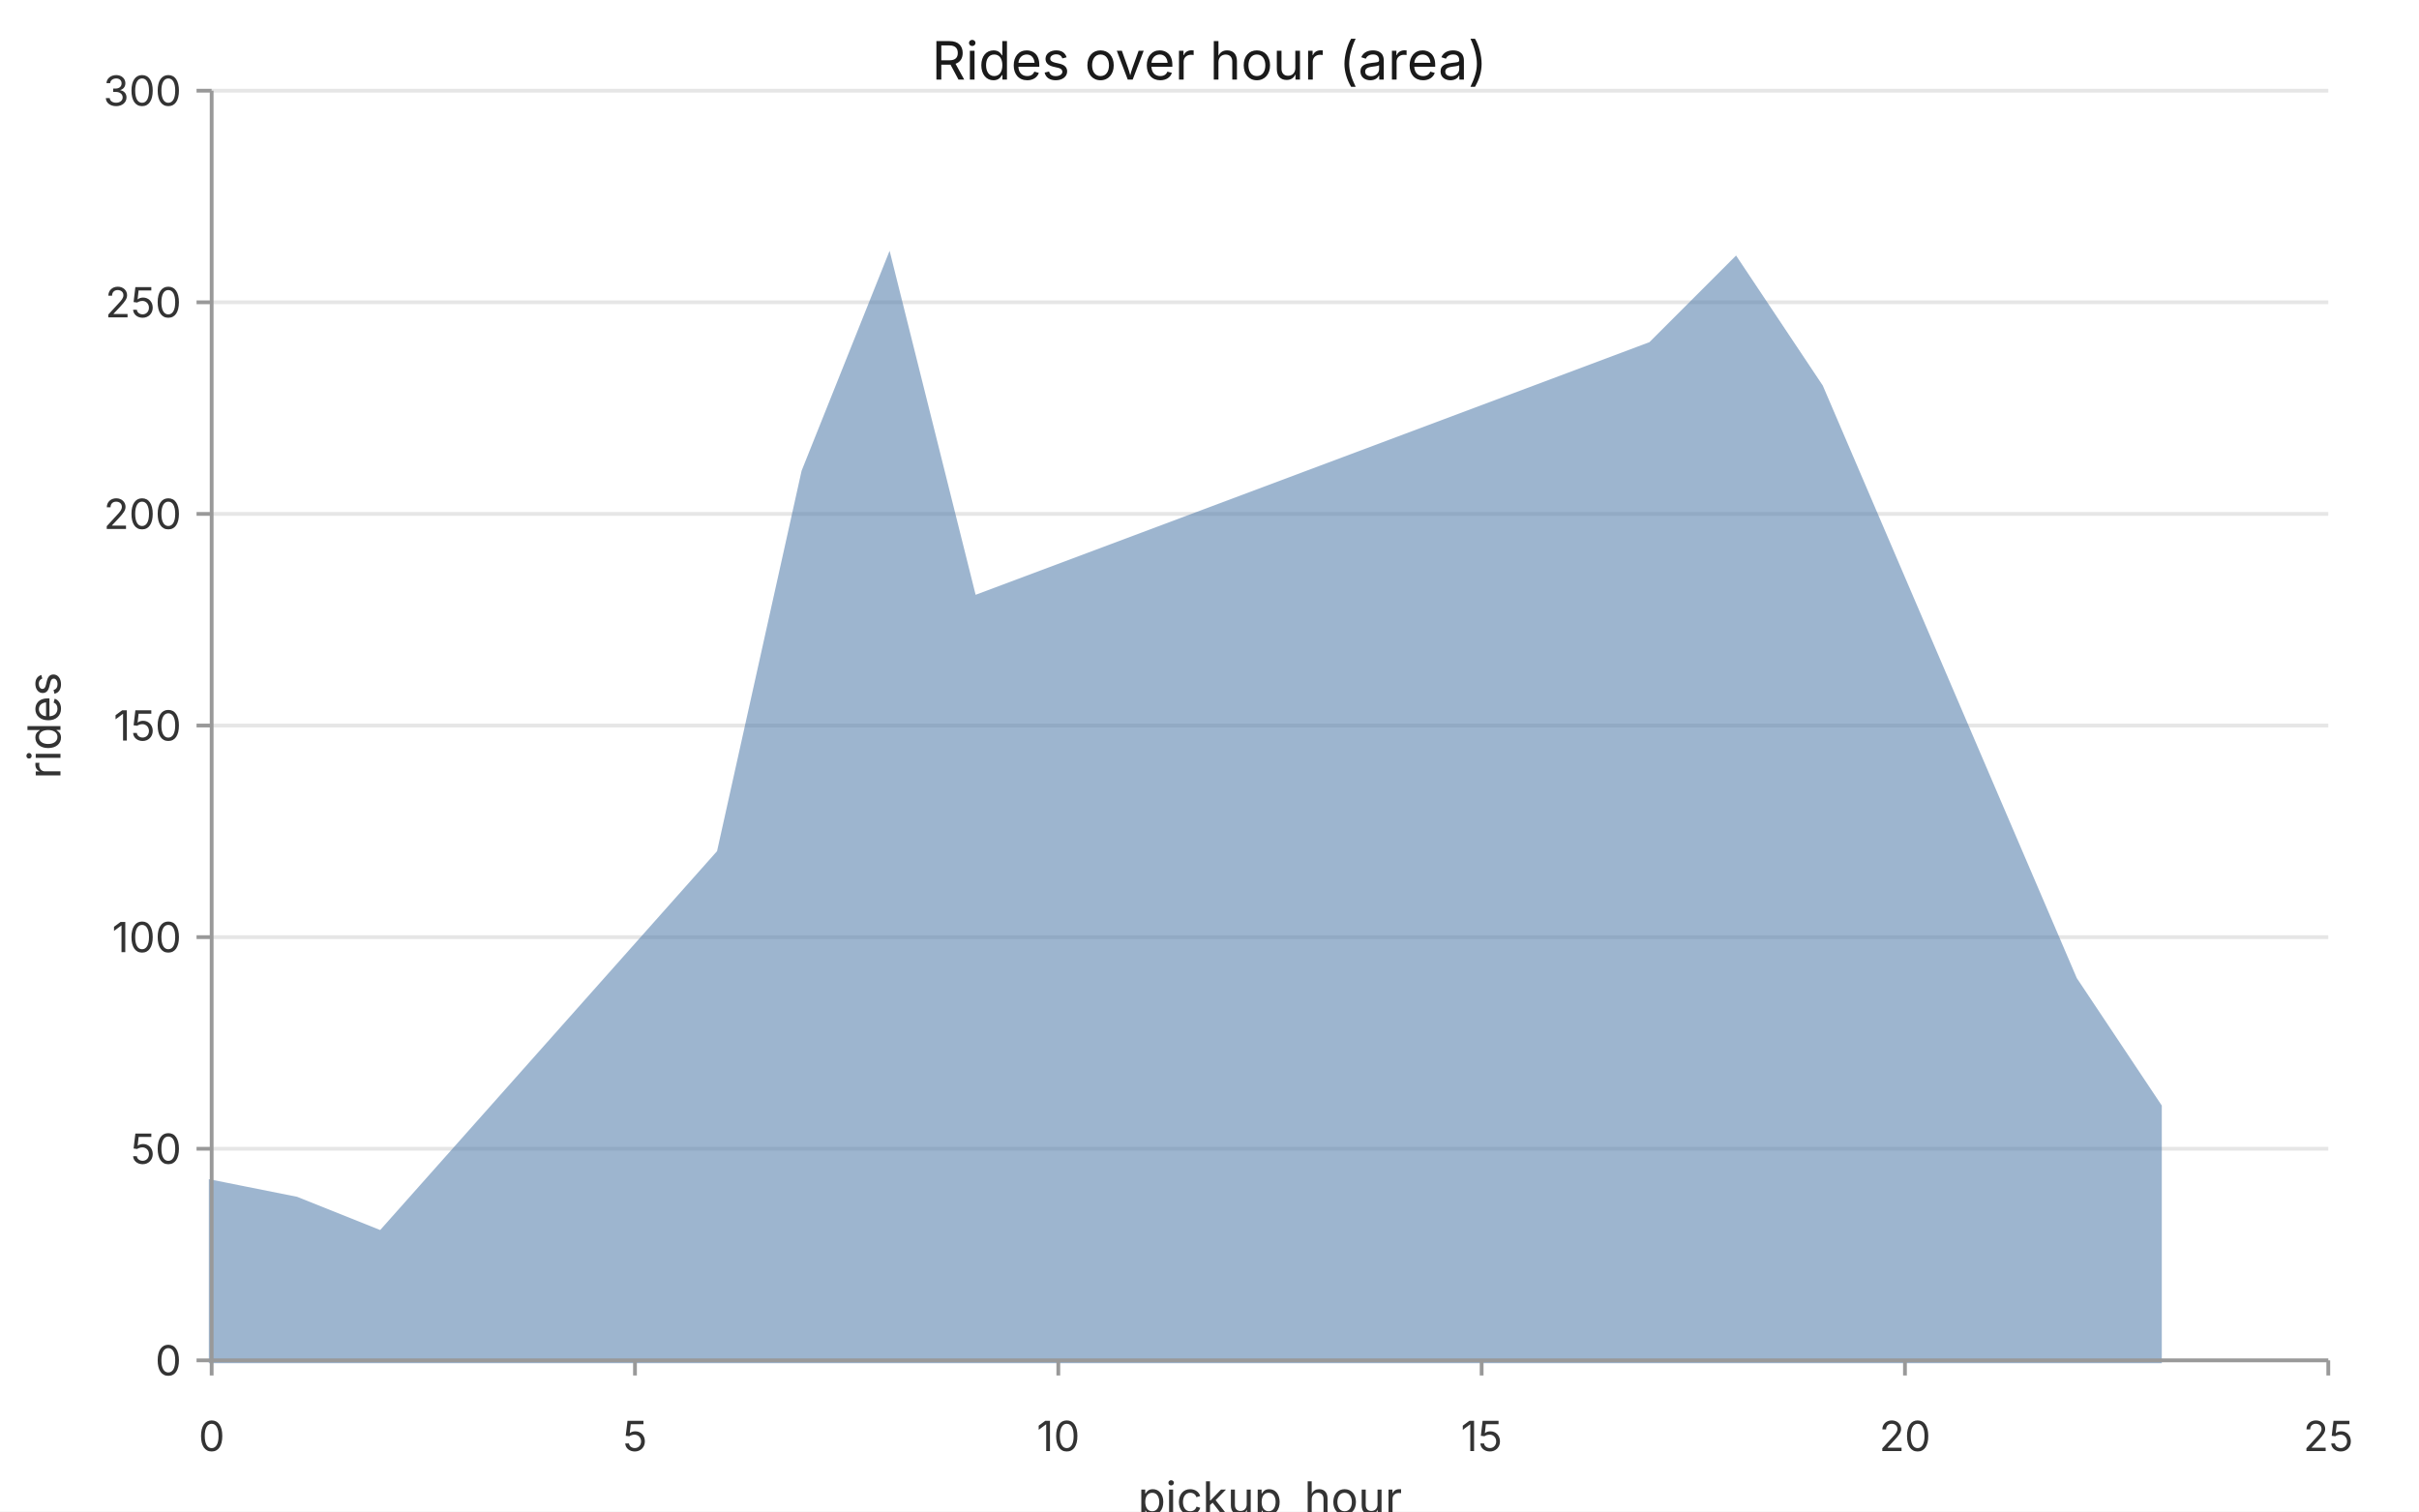
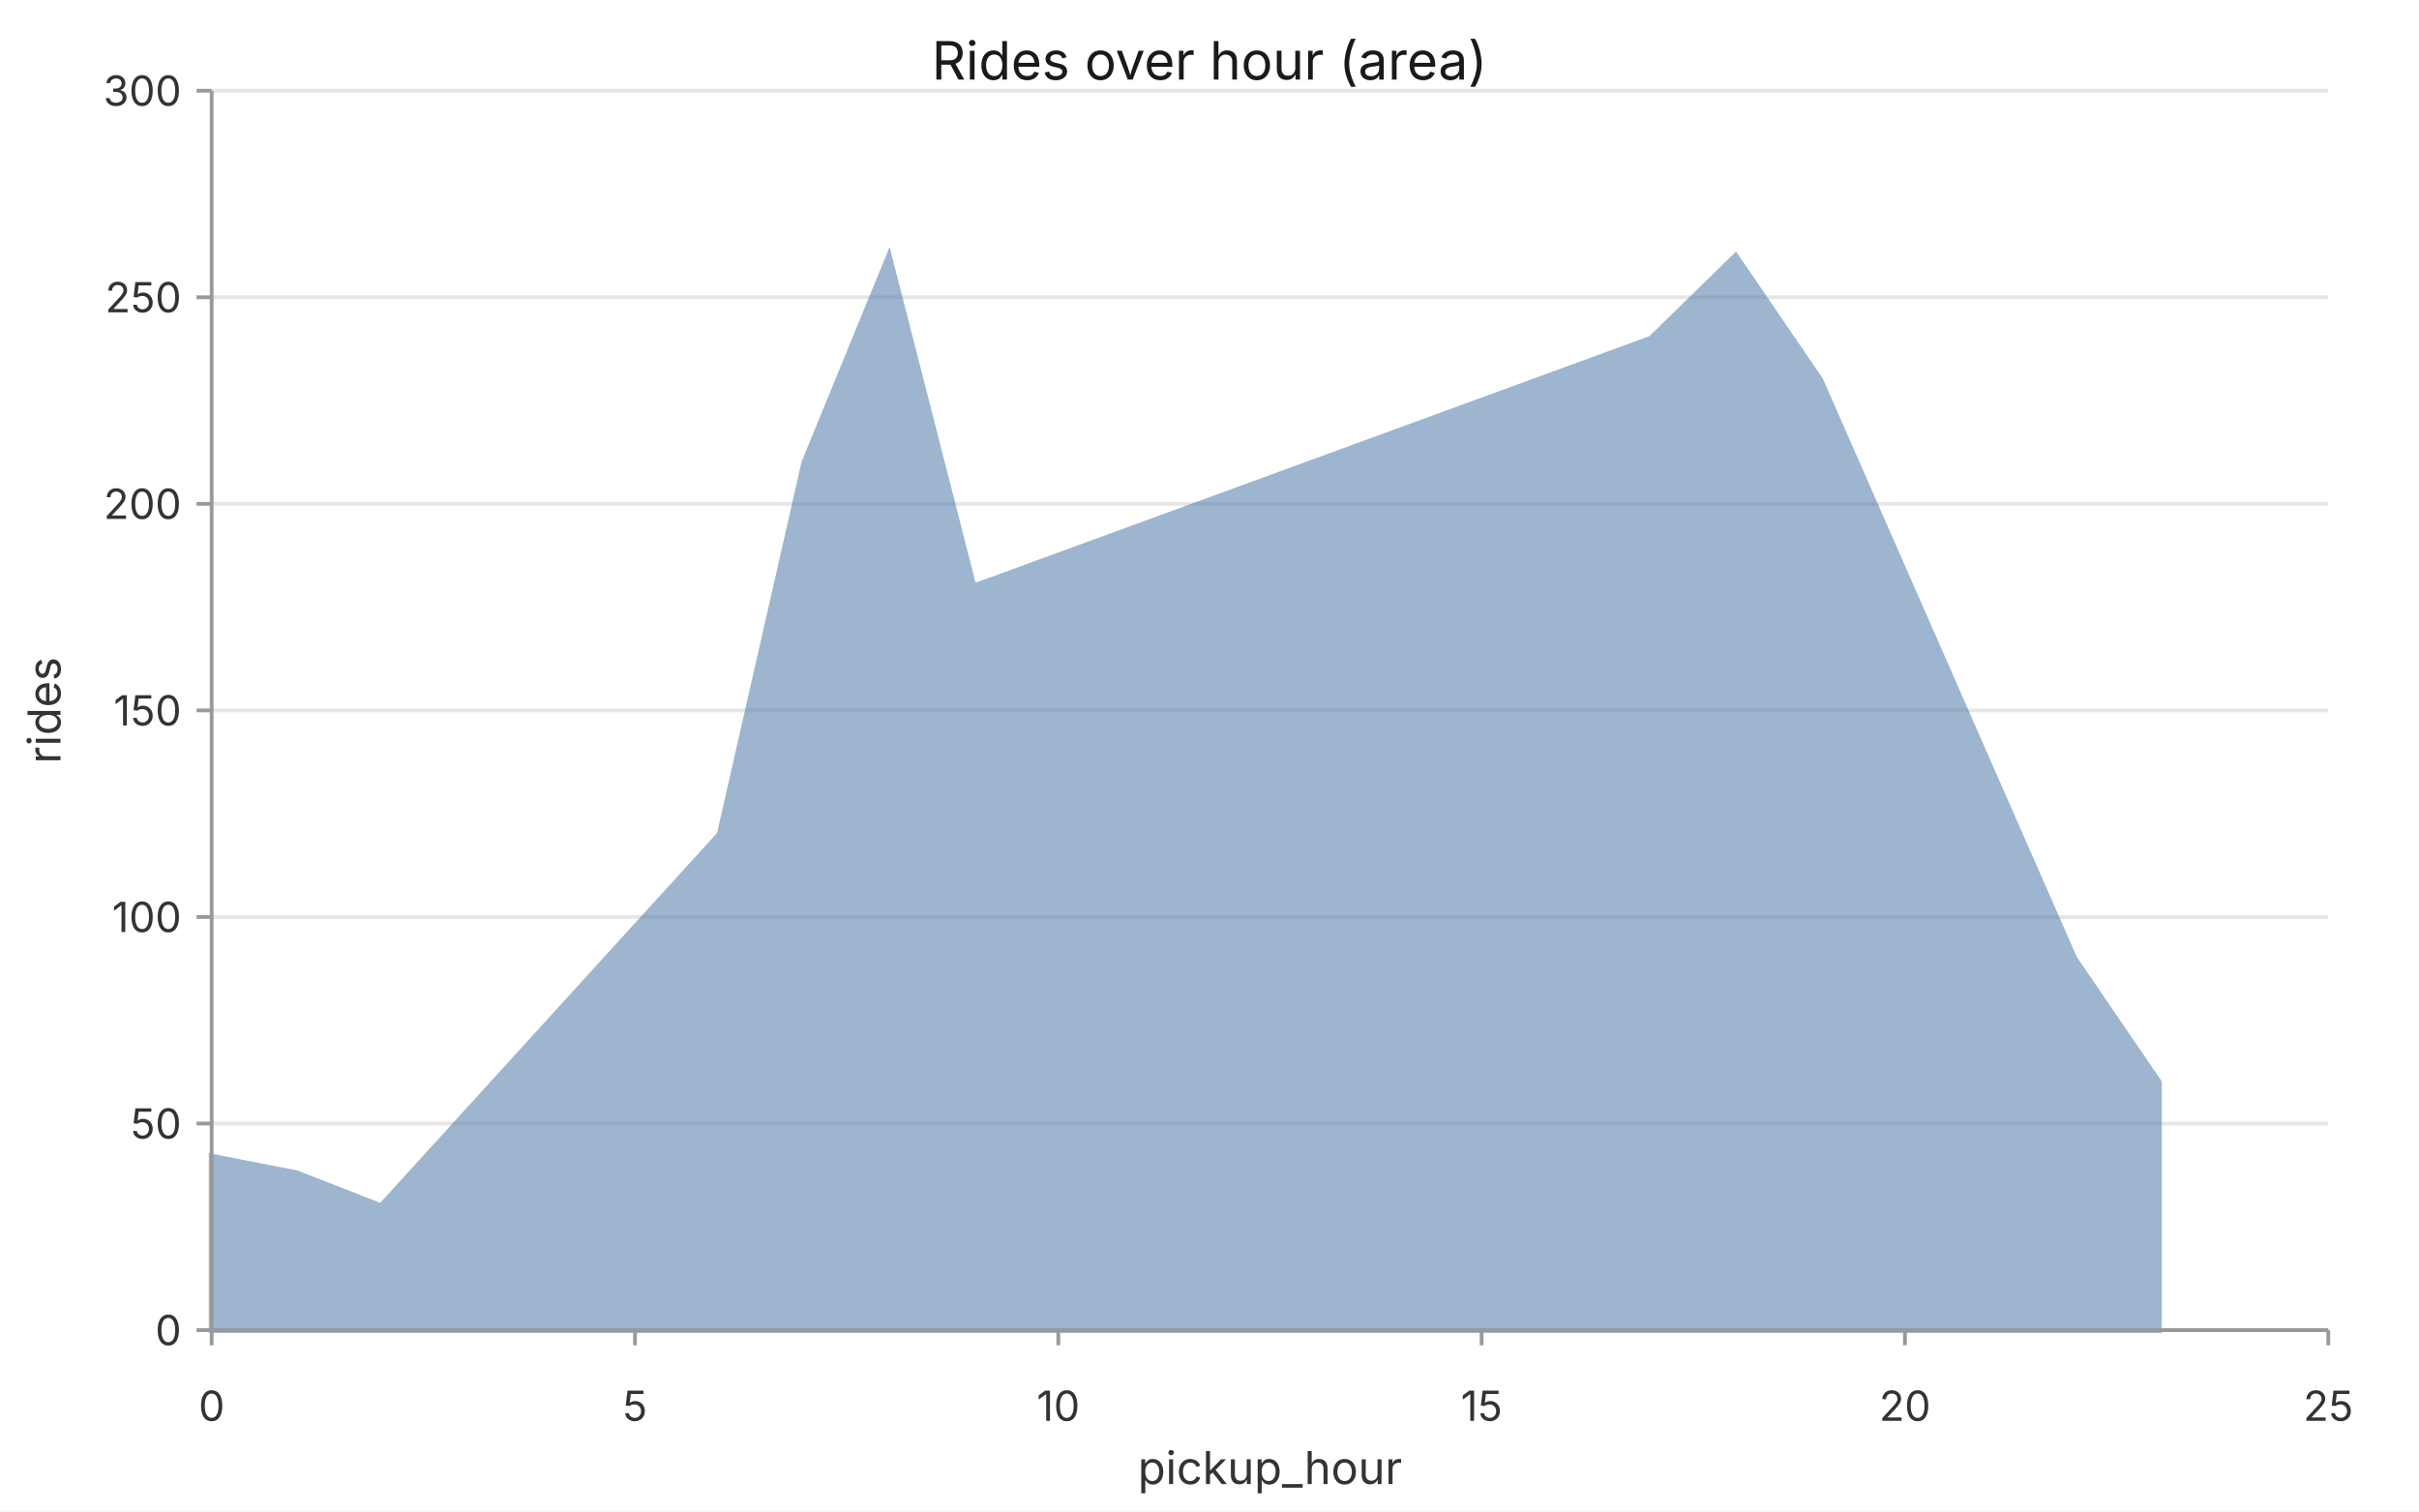
<svg xmlns="http://www.w3.org/2000/svg" viewBox="0 0 640 400" width="640" height="400" role="img" aria-label="Rides over hour (area)" aria-describedby="glyph-desc">
  <rect x="0" y="0" width="640" height="400" fill="#ffffff" />
  <text x="320" y="16" font-family="system-ui, -apple-system, sans-serif" font-size="14" fill="#1a1a1a" text-anchor="middle" dominant-baseline="middle">Rides over hour (area)</text>
-   <line x1="56" y1="360" x2="616" y2="360" stroke="#e6e6e6" stroke-width="1" />
-   <line x1="56" y1="304" x2="616" y2="304" stroke="#e6e6e6" stroke-width="1" />
-   <line x1="56" y1="248" x2="616" y2="248" stroke="#e6e6e6" stroke-width="1" />
-   <line x1="56" y1="192" x2="616" y2="192" stroke="#e6e6e6" stroke-width="1" />
-   <line x1="56" y1="136" x2="616" y2="136" stroke="#e6e6e6" stroke-width="1" />
-   <line x1="56" y1="80" x2="616" y2="80" stroke="#e6e6e6" stroke-width="1" />
+   <line x1="56" y1="352" x2="616" y2="352" stroke="#e6e6e6" stroke-width="1" />
+   <line x1="56" y1="297.333" x2="616" y2="297.333" stroke="#e6e6e6" stroke-width="1" />
+   <line x1="56" y1="242.667" x2="616" y2="242.667" stroke="#e6e6e6" stroke-width="1" />
+   <line x1="56" y1="188" x2="616" y2="188" stroke="#e6e6e6" stroke-width="1" />
+   <line x1="56" y1="133.333" x2="616" y2="133.333" stroke="#e6e6e6" stroke-width="1" />
+   <line x1="56" y1="78.667" x2="616" y2="78.667" stroke="#e6e6e6" stroke-width="1" />
  <line x1="56" y1="24" x2="616" y2="24" stroke="#e6e6e6" stroke-width="1" />
-   <path d="M 56 312.96 L 78.4 317.44 L 100.8 326.4 L 190.4 225.6 L 212.8 124.8 L 235.2 68.8 L 257.6 158.4 L 436.8 91.2 L 459.2 68.8 L 481.6 102.4 L 548.8 259.2 L 571.2 292.8 L 571.2 360 L 56 360 Z" fill="#4c78a8" stroke="#4c78a8" stroke-width="1.5" opacity="0.55" />
-   <line x1="56" y1="360" x2="616" y2="360" stroke="#999999" stroke-width="1" />
-   <line x1="56" y1="360" x2="56" y2="364" stroke="#999999" stroke-width="1" />
-   <text x="56" y="376" font-family="system-ui, -apple-system, sans-serif" font-size="11" fill="#333333" text-anchor="middle" dominant-baseline="hanging">0</text>
-   <line x1="168" y1="360" x2="168" y2="364" stroke="#999999" stroke-width="1" />
-   <text x="168" y="376" font-family="system-ui, -apple-system, sans-serif" font-size="11" fill="#333333" text-anchor="middle" dominant-baseline="hanging">5</text>
-   <line x1="280" y1="360" x2="280" y2="364" stroke="#999999" stroke-width="1" />
-   <text x="280" y="376" font-family="system-ui, -apple-system, sans-serif" font-size="11" fill="#333333" text-anchor="middle" dominant-baseline="hanging">10</text>
-   <line x1="392" y1="360" x2="392" y2="364" stroke="#999999" stroke-width="1" />
-   <text x="392" y="376" font-family="system-ui, -apple-system, sans-serif" font-size="11" fill="#333333" text-anchor="middle" dominant-baseline="hanging">15</text>
-   <line x1="504" y1="360" x2="504" y2="364" stroke="#999999" stroke-width="1" />
-   <text x="504" y="376" font-family="system-ui, -apple-system, sans-serif" font-size="11" fill="#333333" text-anchor="middle" dominant-baseline="hanging">20</text>
-   <line x1="616" y1="360" x2="616" y2="364" stroke="#999999" stroke-width="1" />
-   <text x="616" y="376" font-family="system-ui, -apple-system, sans-serif" font-size="11" fill="#333333" text-anchor="middle" dominant-baseline="hanging">25</text>
-   <text x="336" y="392" font-family="system-ui, -apple-system, sans-serif" font-size="12" fill="#333333" text-anchor="middle" dominant-baseline="hanging">pickup_hour</text>
-   <line x1="56" y1="24" x2="56" y2="360" stroke="#999999" stroke-width="1" />
-   <line x1="52" y1="360" x2="56" y2="360" stroke="#999999" stroke-width="1" />
-   <text x="48" y="360" font-family="system-ui, -apple-system, sans-serif" font-size="11" fill="#333333" text-anchor="end" dominant-baseline="middle">0</text>
-   <line x1="52" y1="304" x2="56" y2="304" stroke="#999999" stroke-width="1" />
-   <text x="48" y="304" font-family="system-ui, -apple-system, sans-serif" font-size="11" fill="#333333" text-anchor="end" dominant-baseline="middle">50</text>
-   <line x1="52" y1="248" x2="56" y2="248" stroke="#999999" stroke-width="1" />
-   <text x="48" y="248" font-family="system-ui, -apple-system, sans-serif" font-size="11" fill="#333333" text-anchor="end" dominant-baseline="middle">100</text>
-   <line x1="52" y1="192" x2="56" y2="192" stroke="#999999" stroke-width="1" />
-   <text x="48" y="192" font-family="system-ui, -apple-system, sans-serif" font-size="11" fill="#333333" text-anchor="end" dominant-baseline="middle">150</text>
-   <line x1="52" y1="136" x2="56" y2="136" stroke="#999999" stroke-width="1" />
-   <text x="48" y="136" font-family="system-ui, -apple-system, sans-serif" font-size="11" fill="#333333" text-anchor="end" dominant-baseline="middle">200</text>
-   <line x1="52" y1="80" x2="56" y2="80" stroke="#999999" stroke-width="1" />
-   <text x="48" y="80" font-family="system-ui, -apple-system, sans-serif" font-size="11" fill="#333333" text-anchor="end" dominant-baseline="middle">250</text>
+   <path d="M 56 306.08 L 78.4 310.453 L 100.8 319.2 L 190.4 220.8 L 212.8 122.4 L 235.2 67.733 L 257.6 155.2 L 436.8 89.6 L 459.2 67.733 L 481.6 100.533 L 548.8 253.6 L 571.2 286.4 L 571.2 352 L 56 352 Z" fill="#4c78a8" stroke="#4c78a8" stroke-width="1.5" opacity="0.55" />
+   <line x1="56" y1="352" x2="616" y2="352" stroke="#999999" stroke-width="1" />
+   <line x1="56" y1="352" x2="56" y2="356" stroke="#999999" stroke-width="1" />
+   <text x="56" y="368" font-family="system-ui, -apple-system, sans-serif" font-size="11" fill="#333333" text-anchor="middle" dominant-baseline="hanging">0</text>
+   <line x1="168" y1="352" x2="168" y2="356" stroke="#999999" stroke-width="1" />
+   <text x="168" y="368" font-family="system-ui, -apple-system, sans-serif" font-size="11" fill="#333333" text-anchor="middle" dominant-baseline="hanging">5</text>
+   <line x1="280" y1="352" x2="280" y2="356" stroke="#999999" stroke-width="1" />
+   <text x="280" y="368" font-family="system-ui, -apple-system, sans-serif" font-size="11" fill="#333333" text-anchor="middle" dominant-baseline="hanging">10</text>
+   <line x1="392" y1="352" x2="392" y2="356" stroke="#999999" stroke-width="1" />
+   <text x="392" y="368" font-family="system-ui, -apple-system, sans-serif" font-size="11" fill="#333333" text-anchor="middle" dominant-baseline="hanging">15</text>
+   <line x1="504" y1="352" x2="504" y2="356" stroke="#999999" stroke-width="1" />
+   <text x="504" y="368" font-family="system-ui, -apple-system, sans-serif" font-size="11" fill="#333333" text-anchor="middle" dominant-baseline="hanging">20</text>
+   <line x1="616" y1="352" x2="616" y2="356" stroke="#999999" stroke-width="1" />
+   <text x="616" y="368" font-family="system-ui, -apple-system, sans-serif" font-size="11" fill="#333333" text-anchor="middle" dominant-baseline="hanging">25</text>
+   <text x="336" y="384" font-family="system-ui, -apple-system, sans-serif" font-size="12" fill="#333333" text-anchor="middle" dominant-baseline="hanging">pickup_hour</text>
+   <line x1="56" y1="24" x2="56" y2="352" stroke="#999999" stroke-width="1" />
+   <line x1="52" y1="352" x2="56" y2="352" stroke="#999999" stroke-width="1" />
+   <text x="48" y="352" font-family="system-ui, -apple-system, sans-serif" font-size="11" fill="#333333" text-anchor="end" dominant-baseline="middle">0</text>
+   <line x1="52" y1="297.333" x2="56" y2="297.333" stroke="#999999" stroke-width="1" />
+   <text x="48" y="297.333" font-family="system-ui, -apple-system, sans-serif" font-size="11" fill="#333333" text-anchor="end" dominant-baseline="middle">50</text>
+   <line x1="52" y1="242.667" x2="56" y2="242.667" stroke="#999999" stroke-width="1" />
+   <text x="48" y="242.667" font-family="system-ui, -apple-system, sans-serif" font-size="11" fill="#333333" text-anchor="end" dominant-baseline="middle">100</text>
+   <line x1="52" y1="188" x2="56" y2="188" stroke="#999999" stroke-width="1" />
+   <text x="48" y="188" font-family="system-ui, -apple-system, sans-serif" font-size="11" fill="#333333" text-anchor="end" dominant-baseline="middle">150</text>
+   <line x1="52" y1="133.333" x2="56" y2="133.333" stroke="#999999" stroke-width="1" />
+   <text x="48" y="133.333" font-family="system-ui, -apple-system, sans-serif" font-size="11" fill="#333333" text-anchor="end" dominant-baseline="middle">200</text>
+   <line x1="52" y1="78.667" x2="56" y2="78.667" stroke="#999999" stroke-width="1" />
+   <text x="48" y="78.667" font-family="system-ui, -apple-system, sans-serif" font-size="11" fill="#333333" text-anchor="end" dominant-baseline="middle">250</text>
  <line x1="52" y1="24" x2="56" y2="24" stroke="#999999" stroke-width="1" />
  <text x="48" y="24" font-family="system-ui, -apple-system, sans-serif" font-size="11" fill="#333333" text-anchor="end" dominant-baseline="middle">300</text>
-   <text x="16" y="192" font-family="system-ui, -apple-system, sans-serif" font-size="12" fill="#333333" text-anchor="middle" dominant-baseline="alphabetic" transform="rotate(-90 16 192)">rides</text>
+   <text x="16" y="188" font-family="system-ui, -apple-system, sans-serif" font-size="12" fill="#333333" text-anchor="middle" dominant-baseline="alphabetic" transform="rotate(-90 16 188)">rides</text>
</svg>
